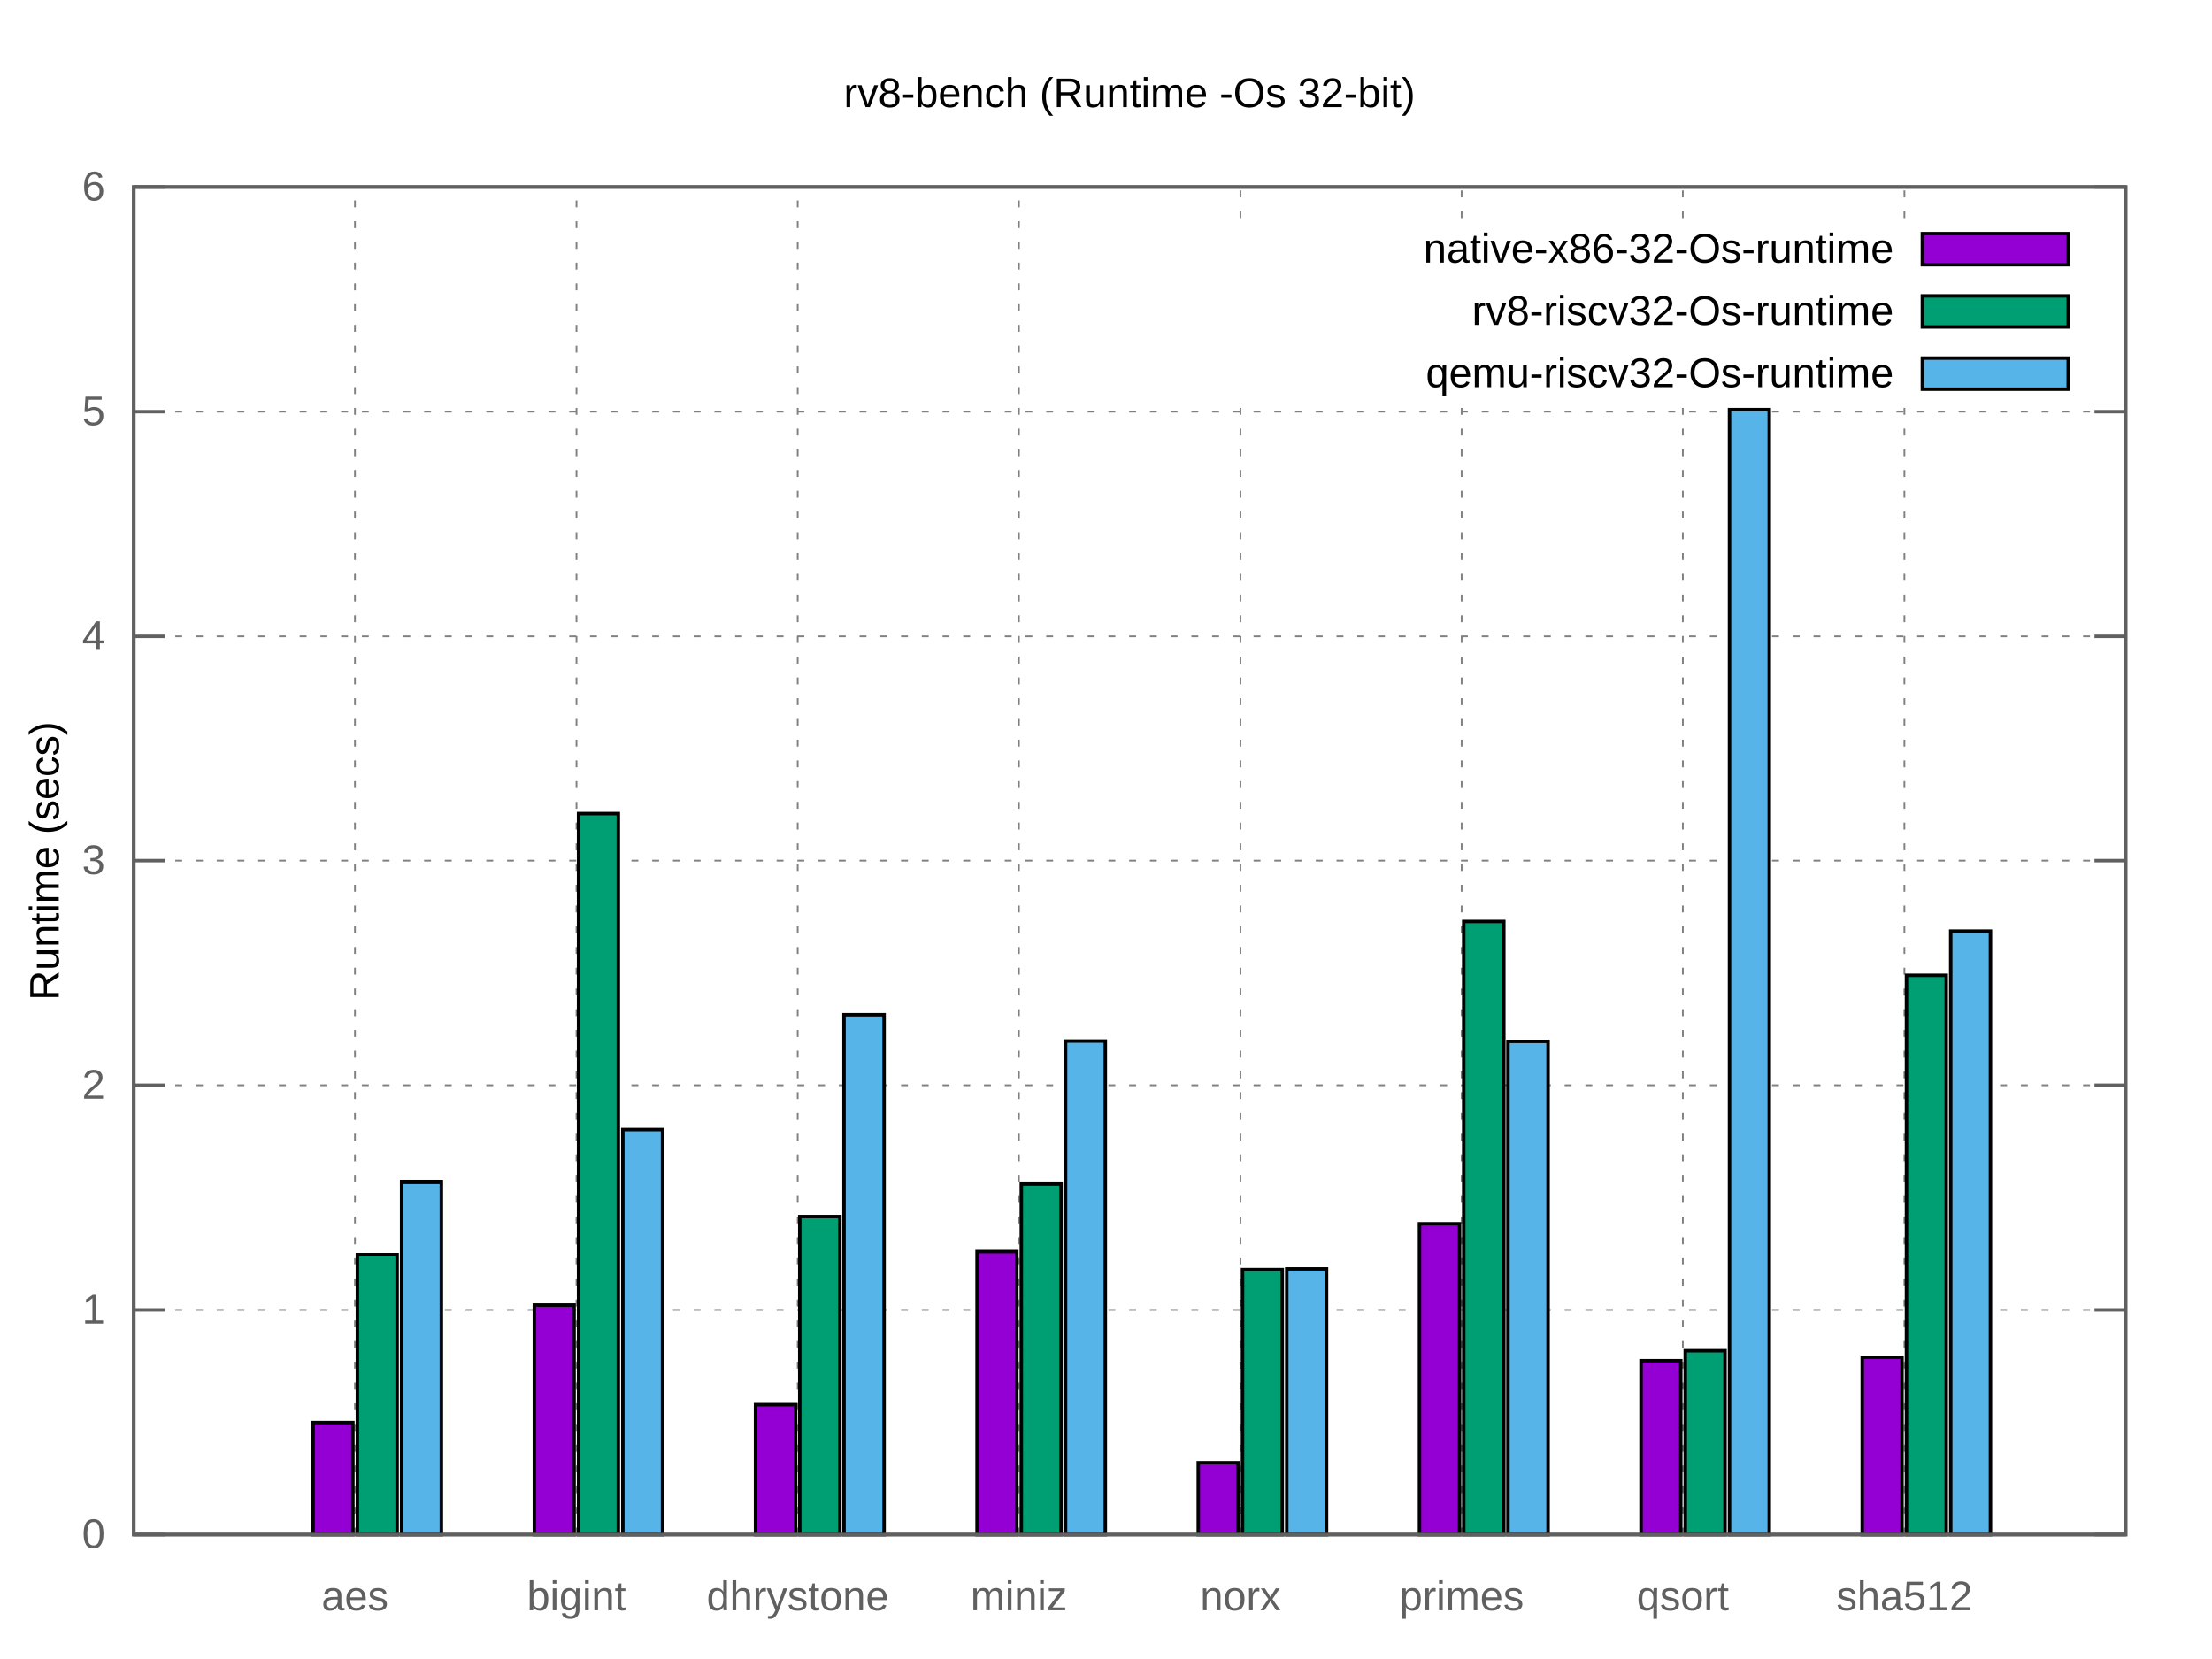
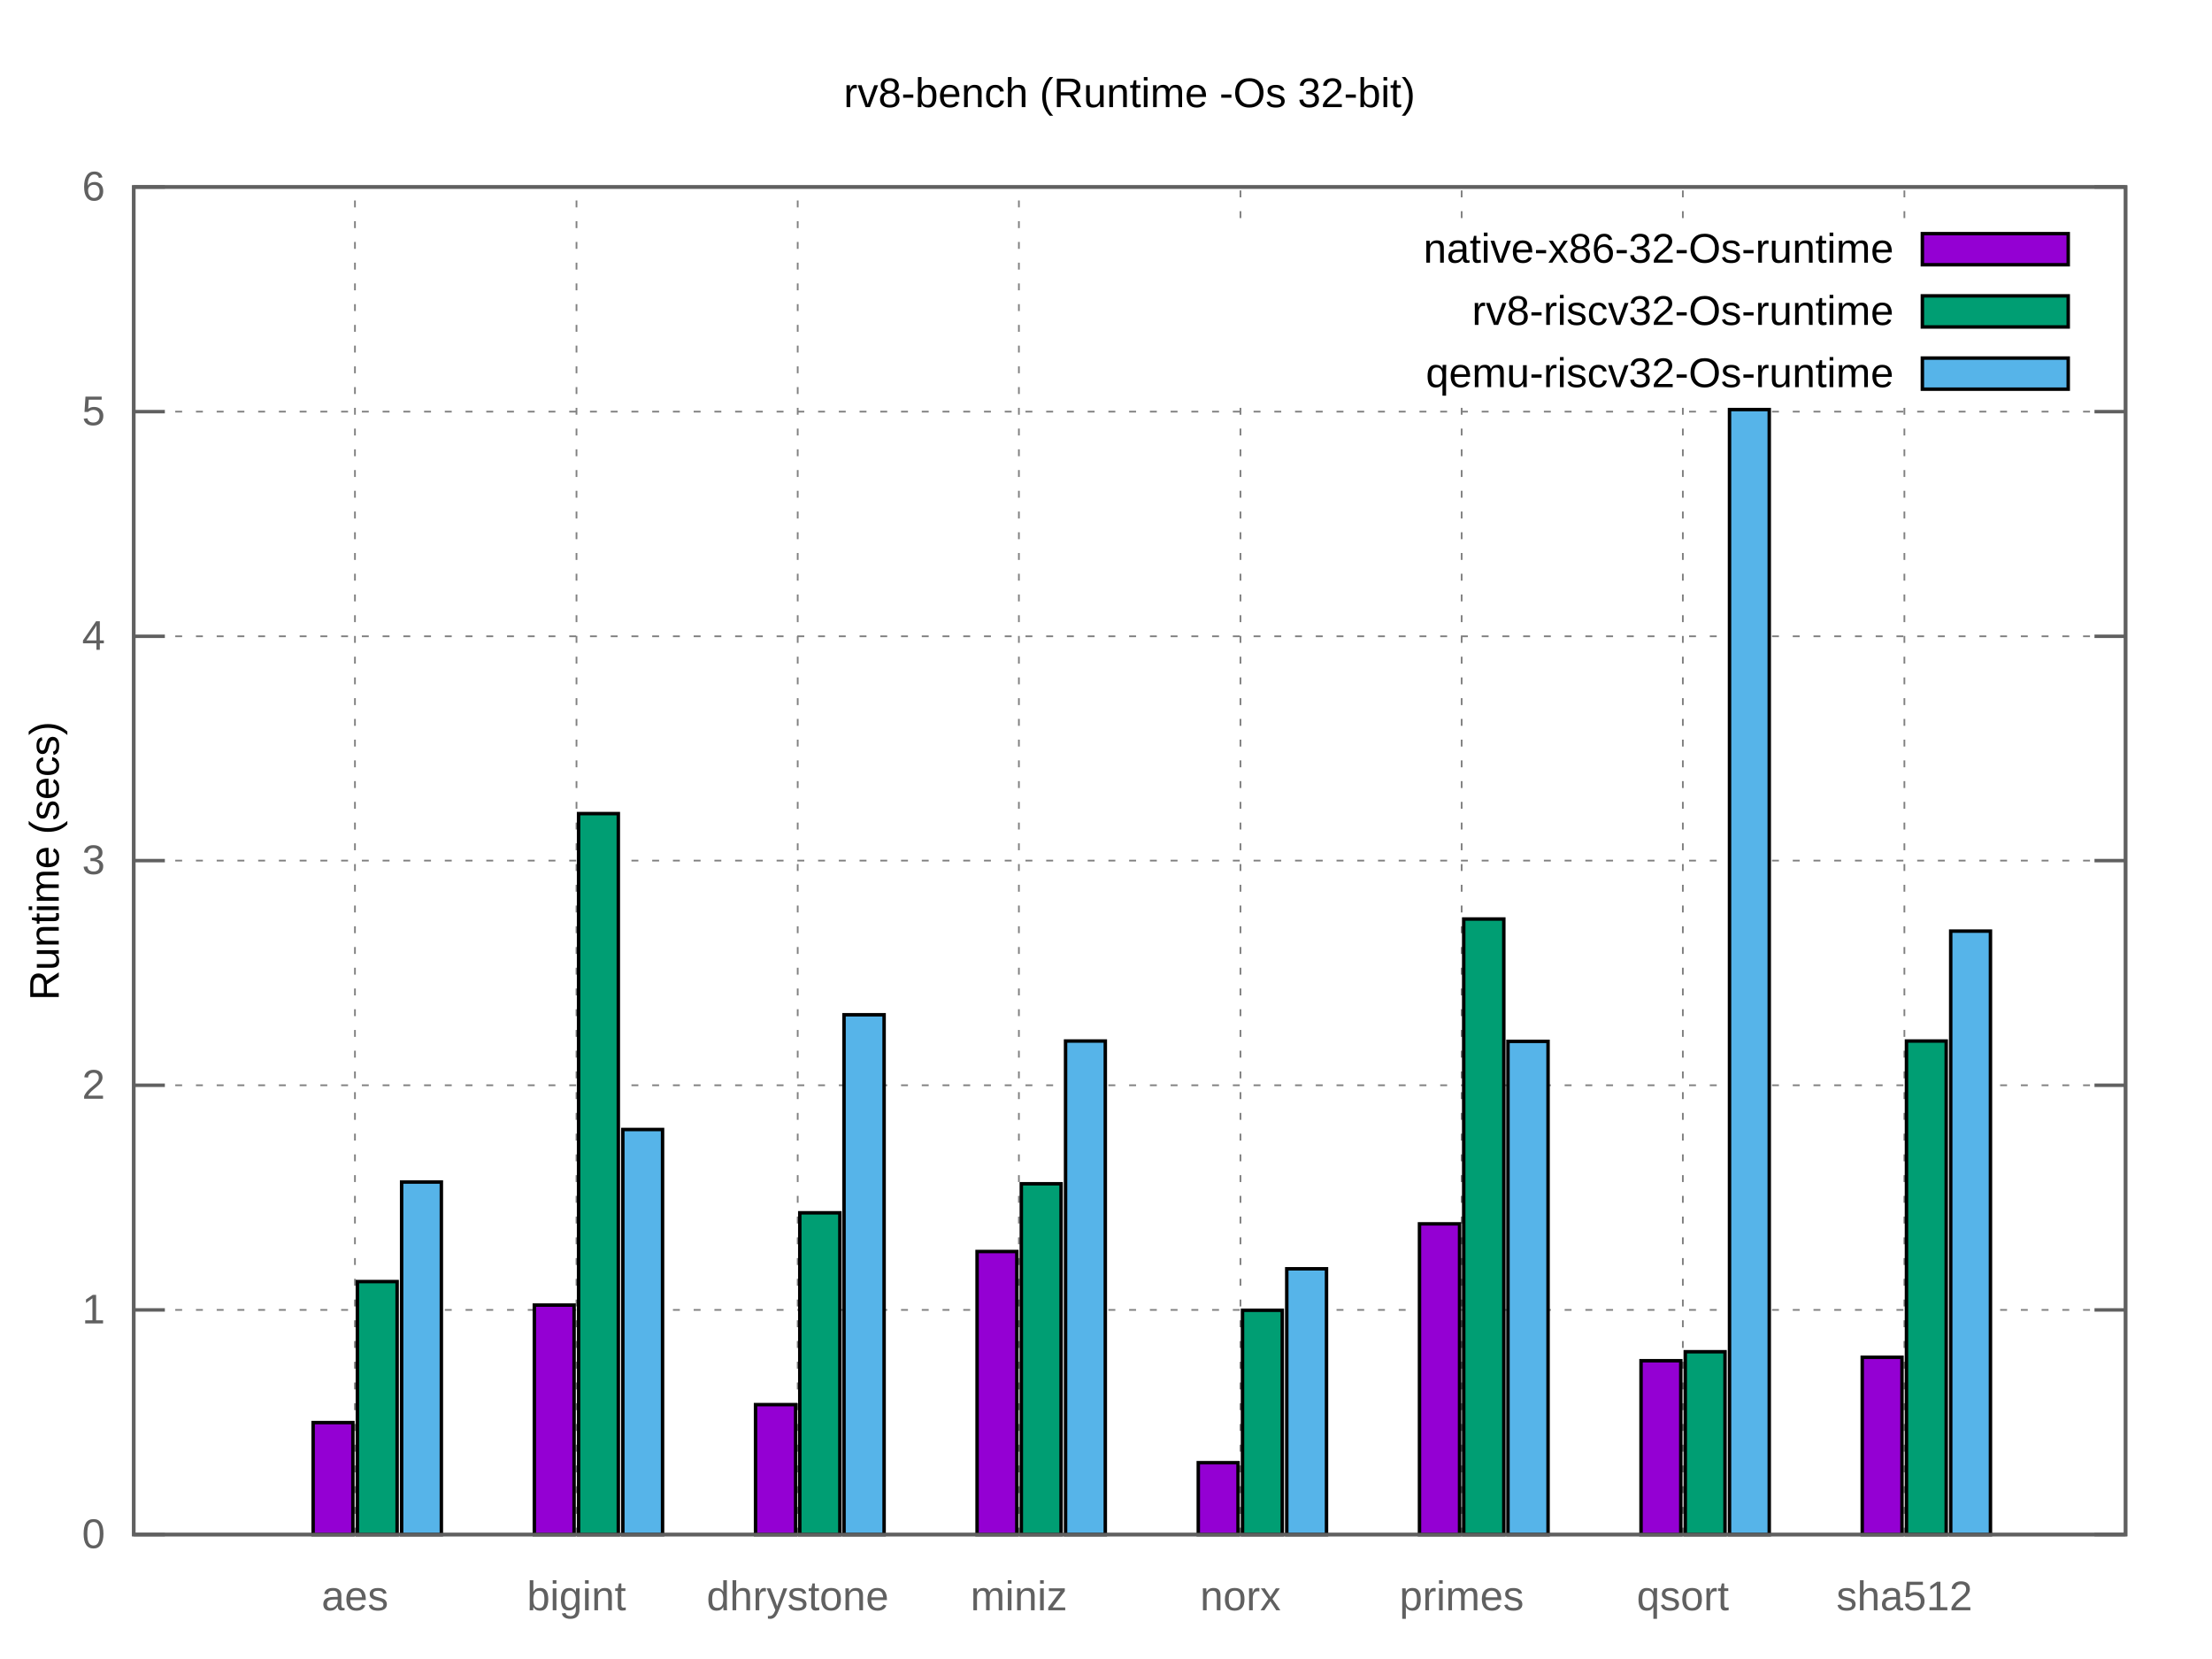
<svg xmlns="http://www.w3.org/2000/svg" xmlns:xlink="http://www.w3.org/1999/xlink" width="640" height="480" viewBox="0 0 640 480">
  <g id="gnuplot_canvas">
    <rect x="0" y="0" width="640" height="480" fill="none" />
    <defs>
      <circle id="gpDot" r="0.5" stroke-width="0.5" />
      <path id="gpPt0" stroke-width="0.222" stroke="currentColor" d="M-1,0 h2 M0,-1 v2" />
      <path id="gpPt1" stroke-width="0.222" stroke="currentColor" d="M-1,-1 L1,1 M1,-1 L-1,1" />
      <path id="gpPt2" stroke-width="0.222" stroke="currentColor" d="M-1,0 L1,0 M0,-1 L0,1 M-1,-1 L1,1 M-1,1 L1,-1" />
      <rect id="gpPt3" stroke-width="0.222" stroke="currentColor" x="-1" y="-1" width="2" height="2" />
      <rect id="gpPt4" stroke-width="0.222" stroke="currentColor" fill="currentColor" x="-1" y="-1" width="2" height="2" />
      <circle id="gpPt5" stroke-width="0.222" stroke="currentColor" cx="0" cy="0" r="1" />
      <use xlink:href="#gpPt5" id="gpPt6" fill="currentColor" stroke="none" />
      <path id="gpPt7" stroke-width="0.222" stroke="currentColor" d="M0,-1.33 L-1.33,0.67 L1.33,0.67 z" />
      <use xlink:href="#gpPt7" id="gpPt8" fill="currentColor" stroke="none" />
      <use xlink:href="#gpPt7" id="gpPt9" stroke="currentColor" transform="rotate(180)" />
      <use xlink:href="#gpPt9" id="gpPt10" fill="currentColor" stroke="none" />
      <use xlink:href="#gpPt3" id="gpPt11" stroke="currentColor" transform="rotate(45)" />
      <use xlink:href="#gpPt11" id="gpPt12" fill="currentColor" stroke="none" />
      <path id="gpPt13" stroke-width="0.222" stroke="currentColor" d="M0,1.330 L1.265,0.411 L0.782,-1.067 L-0.782,-1.076 L-1.265,0.411 z" />
      <use xlink:href="#gpPt13" id="gpPt14" fill="currentColor" stroke="none" />
      <filter id="textbox" filterUnits="objectBoundingBox" x="0" y="0" height="1" width="1">
        <feFlood flood-color="white" flood-opacity="1" result="bgnd" />
        <feComposite in="SourceGraphic" in2="bgnd" operator="atop" />
      </filter>
      <filter id="greybox" filterUnits="objectBoundingBox" x="0" y="0" height="1" width="1">
        <feFlood flood-color="lightgrey" flood-opacity="1" result="grey" />
        <feComposite in="SourceGraphic" in2="grey" operator="atop" />
      </filter>
    </defs>
    <g fill="none" color="white" stroke="rgb( 96,  96,  96)" stroke-width="1.00" stroke-linecap="butt" stroke-linejoin="miter">
</g>
    <g fill="none" color="black" stroke="currentColor" stroke-width="1.00" stroke-linecap="butt" stroke-linejoin="miter">
</g>
    <g fill="none" color="black" stroke="rgb( 96,  96,  96)" stroke-width="0.50" stroke-linecap="butt" stroke-linejoin="miter">
</g>
    <g fill="none" color="gray" stroke="currentColor" stroke-width="0.50" stroke-linecap="butt" stroke-linejoin="miter">
      <path stroke="gray" stroke-dasharray="2,4" class="gridline" d="M38.7,444.0 L615.0,444.0  " />
    </g>
    <g fill="none" color="gray" stroke="gray" stroke-width="1.00" stroke-linecap="butt" stroke-linejoin="miter">
</g>
    <g fill="none" color="black" stroke="currentColor" stroke-width="1.00" stroke-linecap="butt" stroke-linejoin="miter">
      <path stroke="rgb( 96,  96,  96)" d="M38.7,444.0 L47.7,444.0 M615.0,444.0 L606.0,444.0  " />
      <g transform="translate(30.4,447.9)" stroke="none" fill="rgb(96,96,96)" font-family="Arial" font-size="12.00" text-anchor="end">
        <text>
          <tspan font-family="Arial"> 0</tspan>
        </text>
      </g>
    </g>
    <g fill="none" color="black" stroke="currentColor" stroke-width="1.00" stroke-linecap="butt" stroke-linejoin="miter">
</g>
    <g fill="none" color="black" stroke="rgb( 96,  96,  96)" stroke-width="0.50" stroke-linecap="butt" stroke-linejoin="miter">
</g>
    <g fill="none" color="gray" stroke="currentColor" stroke-width="0.50" stroke-linecap="butt" stroke-linejoin="miter">
      <path stroke="gray" stroke-dasharray="2,4" class="gridline" d="M38.7,379.0 L615.0,379.0  " />
    </g>
    <g fill="none" color="gray" stroke="gray" stroke-width="1.00" stroke-linecap="butt" stroke-linejoin="miter">
</g>
    <g fill="none" color="black" stroke="currentColor" stroke-width="1.00" stroke-linecap="butt" stroke-linejoin="miter">
      <path stroke="rgb( 96,  96,  96)" d="M38.7,379.0 L47.7,379.0 M615.0,379.0 L606.0,379.0  " />
      <g transform="translate(30.4,382.9)" stroke="none" fill="rgb(96,96,96)" font-family="Arial" font-size="12.00" text-anchor="end">
        <text>
          <tspan font-family="Arial"> 1</tspan>
        </text>
      </g>
    </g>
    <g fill="none" color="black" stroke="currentColor" stroke-width="1.00" stroke-linecap="butt" stroke-linejoin="miter">
</g>
    <g fill="none" color="black" stroke="rgb( 96,  96,  96)" stroke-width="0.50" stroke-linecap="butt" stroke-linejoin="miter">
</g>
    <g fill="none" color="gray" stroke="currentColor" stroke-width="0.50" stroke-linecap="butt" stroke-linejoin="miter">
      <path stroke="gray" stroke-dasharray="2,4" class="gridline" d="M38.7,314.0 L615.0,314.0  " />
    </g>
    <g fill="none" color="gray" stroke="gray" stroke-width="1.00" stroke-linecap="butt" stroke-linejoin="miter">
</g>
    <g fill="none" color="black" stroke="currentColor" stroke-width="1.00" stroke-linecap="butt" stroke-linejoin="miter">
      <path stroke="rgb( 96,  96,  96)" d="M38.7,314.0 L47.7,314.0 M615.0,314.0 L606.0,314.0  " />
      <g transform="translate(30.4,317.9)" stroke="none" fill="rgb(96,96,96)" font-family="Arial" font-size="12.00" text-anchor="end">
        <text>
          <tspan font-family="Arial"> 2</tspan>
        </text>
      </g>
    </g>
    <g fill="none" color="black" stroke="currentColor" stroke-width="1.00" stroke-linecap="butt" stroke-linejoin="miter">
</g>
    <g fill="none" color="black" stroke="rgb( 96,  96,  96)" stroke-width="0.50" stroke-linecap="butt" stroke-linejoin="miter">
</g>
    <g fill="none" color="gray" stroke="currentColor" stroke-width="0.50" stroke-linecap="butt" stroke-linejoin="miter">
      <path stroke="gray" stroke-dasharray="2,4" class="gridline" d="M38.7,249.0 L615.0,249.0  " />
    </g>
    <g fill="none" color="gray" stroke="gray" stroke-width="1.00" stroke-linecap="butt" stroke-linejoin="miter">
</g>
    <g fill="none" color="black" stroke="currentColor" stroke-width="1.00" stroke-linecap="butt" stroke-linejoin="miter">
      <path stroke="rgb( 96,  96,  96)" d="M38.7,249.0 L47.7,249.0 M615.0,249.0 L606.0,249.0  " />
      <g transform="translate(30.4,252.9)" stroke="none" fill="rgb(96,96,96)" font-family="Arial" font-size="12.00" text-anchor="end">
        <text>
          <tspan font-family="Arial"> 3</tspan>
        </text>
      </g>
    </g>
    <g fill="none" color="black" stroke="currentColor" stroke-width="1.00" stroke-linecap="butt" stroke-linejoin="miter">
</g>
    <g fill="none" color="black" stroke="rgb( 96,  96,  96)" stroke-width="0.50" stroke-linecap="butt" stroke-linejoin="miter">
</g>
    <g fill="none" color="gray" stroke="currentColor" stroke-width="0.50" stroke-linecap="butt" stroke-linejoin="miter">
      <path stroke="gray" stroke-dasharray="2,4" class="gridline" d="M38.7,184.1 L615.0,184.1  " />
    </g>
    <g fill="none" color="gray" stroke="gray" stroke-width="1.00" stroke-linecap="butt" stroke-linejoin="miter">
</g>
    <g fill="none" color="black" stroke="currentColor" stroke-width="1.00" stroke-linecap="butt" stroke-linejoin="miter">
      <path stroke="rgb( 96,  96,  96)" d="M38.7,184.1 L47.7,184.1 M615.0,184.1 L606.0,184.1  " />
      <g transform="translate(30.4,188.0)" stroke="none" fill="rgb(96,96,96)" font-family="Arial" font-size="12.00" text-anchor="end">
        <text>
          <tspan font-family="Arial"> 4</tspan>
        </text>
      </g>
    </g>
    <g fill="none" color="black" stroke="currentColor" stroke-width="1.00" stroke-linecap="butt" stroke-linejoin="miter">
</g>
    <g fill="none" color="black" stroke="rgb( 96,  96,  96)" stroke-width="0.50" stroke-linecap="butt" stroke-linejoin="miter">
</g>
    <g fill="none" color="gray" stroke="currentColor" stroke-width="0.50" stroke-linecap="butt" stroke-linejoin="miter">
      <path stroke="gray" stroke-dasharray="2,4" class="gridline" d="M38.7,119.1 L615.0,119.1  " />
    </g>
    <g fill="none" color="gray" stroke="gray" stroke-width="1.00" stroke-linecap="butt" stroke-linejoin="miter">
</g>
    <g fill="none" color="black" stroke="currentColor" stroke-width="1.00" stroke-linecap="butt" stroke-linejoin="miter">
      <path stroke="rgb( 96,  96,  96)" d="M38.7,119.1 L47.7,119.1 M615.0,119.1 L606.0,119.1  " />
      <g transform="translate(30.4,123.0)" stroke="none" fill="rgb(96,96,96)" font-family="Arial" font-size="12.00" text-anchor="end">
        <text>
          <tspan font-family="Arial"> 5</tspan>
        </text>
      </g>
    </g>
    <g fill="none" color="black" stroke="currentColor" stroke-width="1.00" stroke-linecap="butt" stroke-linejoin="miter">
</g>
    <g fill="none" color="black" stroke="rgb( 96,  96,  96)" stroke-width="0.50" stroke-linecap="butt" stroke-linejoin="miter">
</g>
    <g fill="none" color="gray" stroke="currentColor" stroke-width="0.50" stroke-linecap="butt" stroke-linejoin="miter">
      <path stroke="gray" stroke-dasharray="2,4" class="gridline" d="M38.7,54.1 L615.0,54.1  " />
    </g>
    <g fill="none" color="gray" stroke="gray" stroke-width="1.00" stroke-linecap="butt" stroke-linejoin="miter">
</g>
    <g fill="none" color="black" stroke="currentColor" stroke-width="1.00" stroke-linecap="butt" stroke-linejoin="miter">
      <path stroke="rgb( 96,  96,  96)" d="M38.7,54.1 L47.7,54.1 M615.0,54.1 L606.0,54.1  " />
      <g transform="translate(30.4,58.0)" stroke="none" fill="rgb(96,96,96)" font-family="Arial" font-size="12.00" text-anchor="end">
        <text>
          <tspan font-family="Arial"> 6</tspan>
        </text>
      </g>
    </g>
    <g fill="none" color="black" stroke="currentColor" stroke-width="1.00" stroke-linecap="butt" stroke-linejoin="miter">
</g>
    <g fill="none" color="black" stroke="rgb( 96,  96,  96)" stroke-width="0.50" stroke-linecap="butt" stroke-linejoin="miter">
</g>
    <g fill="none" color="gray" stroke="currentColor" stroke-width="0.50" stroke-linecap="butt" stroke-linejoin="miter">
      <path stroke="gray" stroke-dasharray="2,4" class="gridline" d="M102.7,444.0 L102.7,54.1  " />
    </g>
    <g fill="none" color="gray" stroke="gray" stroke-width="1.00" stroke-linecap="butt" stroke-linejoin="miter">
</g>
    <g fill="none" color="black" stroke="currentColor" stroke-width="1.00" stroke-linecap="butt" stroke-linejoin="miter">
      <path stroke="rgb( 96,  96,  96)" d="M102.7,444.0 M102.7,54.1  " />
      <g transform="translate(102.7,465.9)" stroke="none" fill="rgb(96,96,96)" font-family="Arial" font-size="12.00" text-anchor="middle">
        <text>
          <tspan font-family="Arial">aes</tspan>
        </text>
      </g>
    </g>
    <g fill="none" color="black" stroke="currentColor" stroke-width="1.00" stroke-linecap="butt" stroke-linejoin="miter">
</g>
    <g fill="none" color="black" stroke="rgb( 96,  96,  96)" stroke-width="0.50" stroke-linecap="butt" stroke-linejoin="miter">
</g>
    <g fill="none" color="gray" stroke="currentColor" stroke-width="0.50" stroke-linecap="butt" stroke-linejoin="miter">
      <path stroke="gray" stroke-dasharray="2,4" class="gridline" d="M166.8,444.0 L166.8,54.1  " />
    </g>
    <g fill="none" color="gray" stroke="gray" stroke-width="1.00" stroke-linecap="butt" stroke-linejoin="miter">
</g>
    <g fill="none" color="black" stroke="currentColor" stroke-width="1.00" stroke-linecap="butt" stroke-linejoin="miter">
      <path stroke="rgb( 96,  96,  96)" d="M166.8,444.0 M166.8,54.1  " />
      <g transform="translate(166.8,465.9)" stroke="none" fill="rgb(96,96,96)" font-family="Arial" font-size="12.00" text-anchor="middle">
        <text>
          <tspan font-family="Arial">bigint</tspan>
        </text>
      </g>
    </g>
    <g fill="none" color="black" stroke="currentColor" stroke-width="1.00" stroke-linecap="butt" stroke-linejoin="miter">
</g>
    <g fill="none" color="black" stroke="rgb( 96,  96,  96)" stroke-width="0.50" stroke-linecap="butt" stroke-linejoin="miter">
</g>
    <g fill="none" color="gray" stroke="currentColor" stroke-width="0.50" stroke-linecap="butt" stroke-linejoin="miter">
      <path stroke="gray" stroke-dasharray="2,4" class="gridline" d="M230.8,444.0 L230.8,54.1  " />
    </g>
    <g fill="none" color="gray" stroke="gray" stroke-width="1.00" stroke-linecap="butt" stroke-linejoin="miter">
</g>
    <g fill="none" color="black" stroke="currentColor" stroke-width="1.00" stroke-linecap="butt" stroke-linejoin="miter">
      <path stroke="rgb( 96,  96,  96)" d="M230.8,444.0 M230.8,54.1  " />
      <g transform="translate(230.8,465.9)" stroke="none" fill="rgb(96,96,96)" font-family="Arial" font-size="12.00" text-anchor="middle">
        <text>
          <tspan font-family="Arial">dhrystone</tspan>
        </text>
      </g>
    </g>
    <g fill="none" color="black" stroke="currentColor" stroke-width="1.00" stroke-linecap="butt" stroke-linejoin="miter">
</g>
    <g fill="none" color="black" stroke="rgb( 96,  96,  96)" stroke-width="0.50" stroke-linecap="butt" stroke-linejoin="miter">
</g>
    <g fill="none" color="gray" stroke="currentColor" stroke-width="0.50" stroke-linecap="butt" stroke-linejoin="miter">
      <path stroke="gray" stroke-dasharray="2,4" class="gridline" d="M294.8,444.0 L294.8,54.1  " />
    </g>
    <g fill="none" color="gray" stroke="gray" stroke-width="1.00" stroke-linecap="butt" stroke-linejoin="miter">
</g>
    <g fill="none" color="black" stroke="currentColor" stroke-width="1.00" stroke-linecap="butt" stroke-linejoin="miter">
      <path stroke="rgb( 96,  96,  96)" d="M294.8,444.0 M294.8,54.1  " />
      <g transform="translate(294.8,465.9)" stroke="none" fill="rgb(96,96,96)" font-family="Arial" font-size="12.00" text-anchor="middle">
        <text>
          <tspan font-family="Arial">miniz</tspan>
        </text>
      </g>
    </g>
    <g fill="none" color="black" stroke="currentColor" stroke-width="1.00" stroke-linecap="butt" stroke-linejoin="miter">
</g>
    <g fill="none" color="black" stroke="rgb( 96,  96,  96)" stroke-width="0.50" stroke-linecap="butt" stroke-linejoin="miter">
</g>
    <g fill="none" color="gray" stroke="currentColor" stroke-width="0.50" stroke-linecap="butt" stroke-linejoin="miter">
      <path stroke="gray" stroke-dasharray="2,4" class="gridline" d="M358.9,444.0 L358.9,117.1 M358.9,63.1 L358.9,54.1  " />
    </g>
    <g fill="none" color="gray" stroke="gray" stroke-width="1.00" stroke-linecap="butt" stroke-linejoin="miter">
</g>
    <g fill="none" color="black" stroke="currentColor" stroke-width="1.00" stroke-linecap="butt" stroke-linejoin="miter">
      <path stroke="rgb( 96,  96,  96)" d="M358.9,444.0 M358.9,54.1  " />
      <g transform="translate(358.9,465.9)" stroke="none" fill="rgb(96,96,96)" font-family="Arial" font-size="12.00" text-anchor="middle">
        <text>
          <tspan font-family="Arial">norx</tspan>
        </text>
      </g>
    </g>
    <g fill="none" color="black" stroke="currentColor" stroke-width="1.00" stroke-linecap="butt" stroke-linejoin="miter">
</g>
    <g fill="none" color="black" stroke="rgb( 96,  96,  96)" stroke-width="0.50" stroke-linecap="butt" stroke-linejoin="miter">
</g>
    <g fill="none" color="gray" stroke="currentColor" stroke-width="0.50" stroke-linecap="butt" stroke-linejoin="miter">
      <path stroke="gray" stroke-dasharray="2,4" class="gridline" d="M422.9,444.0 L422.9,117.1 M422.9,63.1 L422.9,54.1  " />
    </g>
    <g fill="none" color="gray" stroke="gray" stroke-width="1.00" stroke-linecap="butt" stroke-linejoin="miter">
</g>
    <g fill="none" color="black" stroke="currentColor" stroke-width="1.00" stroke-linecap="butt" stroke-linejoin="miter">
      <path stroke="rgb( 96,  96,  96)" d="M422.9,444.0 M422.9,54.1  " />
      <g transform="translate(422.9,465.9)" stroke="none" fill="rgb(96,96,96)" font-family="Arial" font-size="12.00" text-anchor="middle">
        <text>
          <tspan font-family="Arial">primes</tspan>
        </text>
      </g>
    </g>
    <g fill="none" color="black" stroke="currentColor" stroke-width="1.00" stroke-linecap="butt" stroke-linejoin="miter">
</g>
    <g fill="none" color="black" stroke="rgb( 96,  96,  96)" stroke-width="0.50" stroke-linecap="butt" stroke-linejoin="miter">
</g>
    <g fill="none" color="gray" stroke="currentColor" stroke-width="0.50" stroke-linecap="butt" stroke-linejoin="miter">
      <path stroke="gray" stroke-dasharray="2,4" class="gridline" d="M486.9,444.0 L486.9,117.1 M486.9,63.1 L486.9,54.1  " />
    </g>
    <g fill="none" color="gray" stroke="gray" stroke-width="1.00" stroke-linecap="butt" stroke-linejoin="miter">
</g>
    <g fill="none" color="black" stroke="currentColor" stroke-width="1.00" stroke-linecap="butt" stroke-linejoin="miter">
      <path stroke="rgb( 96,  96,  96)" d="M486.9,444.0 M486.9,54.1  " />
      <g transform="translate(486.9,465.9)" stroke="none" fill="rgb(96,96,96)" font-family="Arial" font-size="12.00" text-anchor="middle">
        <text>
          <tspan font-family="Arial">qsort</tspan>
        </text>
      </g>
    </g>
    <g fill="none" color="black" stroke="currentColor" stroke-width="1.00" stroke-linecap="butt" stroke-linejoin="miter">
</g>
    <g fill="none" color="black" stroke="rgb( 96,  96,  96)" stroke-width="0.50" stroke-linecap="butt" stroke-linejoin="miter">
</g>
    <g fill="none" color="gray" stroke="currentColor" stroke-width="0.50" stroke-linecap="butt" stroke-linejoin="miter">
      <path stroke="gray" stroke-dasharray="2,4" class="gridline" d="M551.0,444.0 L551.0,117.1 M551.0,63.1 L551.0,54.1  " />
    </g>
    <g fill="none" color="gray" stroke="gray" stroke-width="1.00" stroke-linecap="butt" stroke-linejoin="miter">
</g>
    <g fill="none" color="black" stroke="currentColor" stroke-width="1.00" stroke-linecap="butt" stroke-linejoin="miter">
      <path stroke="rgb( 96,  96,  96)" d="M551.0,444.0 M551.0,54.1  " />
      <g transform="translate(551.0,465.9)" stroke="none" fill="rgb(96,96,96)" font-family="Arial" font-size="12.00" text-anchor="middle">
        <text>
          <tspan font-family="Arial">sha512</tspan>
        </text>
      </g>
    </g>
    <g fill="none" color="black" stroke="currentColor" stroke-width="1.00" stroke-linecap="butt" stroke-linejoin="miter">
</g>
    <g fill="none" color="black" stroke="currentColor" stroke-width="1.00" stroke-linecap="butt" stroke-linejoin="miter">
      <path stroke="rgb( 96,  96,  96)" d="M38.7,54.1 L38.7,444.0 L615.0,444.0 L615.0,54.1 L38.7,54.1 Z  " />
    </g>
    <g fill="none" color="black" stroke="currentColor" stroke-width="1.00" stroke-linecap="butt" stroke-linejoin="miter">
      <g transform="translate(17.0,249.1) rotate(270)" stroke="none" fill="black" font-family="Arial" font-size="12.00" text-anchor="middle">
        <text>
          <tspan font-family="Arial">Runtime (secs)</tspan>
        </text>
      </g>
    </g>
    <g fill="none" color="black" stroke="currentColor" stroke-width="1.00" stroke-linecap="butt" stroke-linejoin="miter">
      <g transform="translate(326.8,31.0)" stroke="none" fill="black" font-family="Arial" font-size="12.00" text-anchor="middle">
        <text>
          <tspan font-family="Arial">rv8-bench (Runtime -Os 32-bit)</tspan>
        </text>
      </g>
    </g>
    <g id="gnuplot_plot_1">
      <g fill="none" color="black" stroke="currentColor" stroke-width="1.00" stroke-linecap="butt" stroke-linejoin="miter">
        <g transform="translate(547.9,76.0)" stroke="none" fill="black" font-family="Arial" font-size="12.00" text-anchor="end">
          <text>
            <tspan font-family="Arial">native-x86-32-Os-runtime</tspan>
          </text>
        </g>
      </g>
      <g fill="none" color="black" stroke="currentColor" stroke-width="1.00" stroke-linecap="butt" stroke-linejoin="miter">
        <g stroke="none" shape-rendering="crispEdges">
          <polygon fill="rgb(148,   0, 211)" points="556.2,76.6 598.4,76.6 598.4,67.6 556.2,67.6 " />
        </g>
        <path stroke="black" d="M556.2,76.6 L598.4,76.6 L598.4,67.6 L556.2,67.6 L556.2,76.6 Z  " />
      </g>
      <g fill="none" color="black" stroke="currentColor" stroke-width="1.00" stroke-linecap="butt" stroke-linejoin="miter">
        <g stroke="none" shape-rendering="crispEdges">
          <polygon fill="rgb(148,   0, 211)" points="90.6,444.0 102.2,444.0 102.2,411.5 90.6,411.5 " />
        </g>
        <path stroke="black" d="M90.6,444.0 L90.6,411.6 L102.1,411.6 L102.1,444.0 L90.6,444.0 Z  " />
      </g>
      <g fill="none" color="black" stroke="currentColor" stroke-width="1.00" stroke-linecap="butt" stroke-linejoin="miter">
        <g stroke="none" shape-rendering="crispEdges">
          <polygon fill="rgb(148,   0, 211)" points="154.6,444.0 166.2,444.0 166.2,377.5 154.6,377.5 " />
        </g>
        <path stroke="black" d="M154.6,444.0 L154.6,377.6 L166.1,377.6 L166.1,444.0 L154.6,444.0 Z  " />
      </g>
      <g fill="none" color="black" stroke="currentColor" stroke-width="1.00" stroke-linecap="butt" stroke-linejoin="miter">
        <g stroke="none" shape-rendering="crispEdges">
          <polygon fill="rgb(148,   0, 211)" points="218.6,444.0 230.3,444.0 230.3,406.3 218.6,406.3 " />
        </g>
        <path stroke="black" d="M218.6,444.0 L218.6,406.4 L230.2,406.4 L230.2,444.0 L218.6,444.0 Z  " />
      </g>
      <g fill="none" color="black" stroke="currentColor" stroke-width="1.00" stroke-linecap="butt" stroke-linejoin="miter">
        <g stroke="none" shape-rendering="crispEdges">
          <polygon fill="rgb(148,   0, 211)" points="282.7,444.0 294.3,444.0 294.3,362.0 282.7,362.0 " />
        </g>
        <path stroke="black" d="M282.7,444.0 L282.7,362.1 L294.2,362.1 L294.2,444.0 L282.7,444.0 Z  " />
      </g>
      <g fill="none" color="black" stroke="currentColor" stroke-width="1.00" stroke-linecap="butt" stroke-linejoin="miter">
        <g stroke="none" shape-rendering="crispEdges">
          <polygon fill="rgb(148,   0, 211)" points="346.7,444.0 358.3,444.0 358.3,423.1 346.7,423.1 " />
        </g>
        <path stroke="black" d="M346.7,444.0 L346.7,423.2 L358.2,423.2 L358.2,444.0 L346.7,444.0 Z  " />
      </g>
      <g fill="none" color="black" stroke="currentColor" stroke-width="1.00" stroke-linecap="butt" stroke-linejoin="miter">
        <g stroke="none" shape-rendering="crispEdges">
          <polygon fill="rgb(148,   0, 211)" points="410.7,444.0 422.4,444.0 422.4,354.0 410.7,354.0 " />
        </g>
        <path stroke="black" d="M410.7,444.0 L410.7,354.1 L422.3,354.1 L422.3,444.0 L410.7,444.0 Z  " />
      </g>
      <g fill="none" color="black" stroke="currentColor" stroke-width="1.00" stroke-linecap="butt" stroke-linejoin="miter">
        <g stroke="none" shape-rendering="crispEdges">
          <polygon fill="rgb(148,   0, 211)" points="474.8,444.0 486.4,444.0 486.4,393.6 474.8,393.6 " />
        </g>
        <path stroke="black" d="M474.8,444.0 L474.8,393.7 L486.3,393.7 L486.3,444.0 L474.8,444.0 Z  " />
      </g>
      <g fill="none" color="black" stroke="currentColor" stroke-width="1.00" stroke-linecap="butt" stroke-linejoin="miter">
        <g stroke="none" shape-rendering="crispEdges">
          <polygon fill="rgb(148,   0, 211)" points="538.8,444.0 550.4,444.0 550.4,392.6 538.8,392.6 " />
        </g>
        <path stroke="black" d="M538.8,444.0 L538.8,392.7 L550.3,392.7 L550.3,444.0 L538.8,444.0 Z  " />
      </g>
      <g fill="none" color="black" stroke="currentColor" stroke-width="1.00" stroke-linecap="butt" stroke-linejoin="miter">
</g>
    </g>
    <g id="gnuplot_plot_2">
      <g fill="none" color="black" stroke="currentColor" stroke-width="1.00" stroke-linecap="butt" stroke-linejoin="miter">
        <g transform="translate(547.9,94.0)" stroke="none" fill="black" font-family="Arial" font-size="12.00" text-anchor="end">
          <text>
            <tspan font-family="Arial">rv8-riscv32-Os-runtime</tspan>
          </text>
        </g>
      </g>
      <g fill="none" color="black" stroke="currentColor" stroke-width="1.00" stroke-linecap="butt" stroke-linejoin="miter">
        <g stroke="none" shape-rendering="crispEdges">
          <polygon fill="rgb(  0, 158, 115)" points="556.2,94.6 598.4,94.6 598.4,85.6 556.2,85.6 " />
        </g>
        <path stroke="black" d="M556.2,94.6 L598.4,94.6 L598.4,85.6 L556.2,85.6 L556.2,94.6 Z  " />
      </g>
      <g fill="none" color="black" stroke="currentColor" stroke-width="1.00" stroke-linecap="butt" stroke-linejoin="miter">
        <g stroke="none" shape-rendering="crispEdges">
-           <polygon fill="rgb(  0, 158, 115)" points="103.4,444.0 115.0,444.0 115.0,362.9 103.4,362.9 " />
-         </g>
-         <path stroke="black" d="M103.4,444.0 L103.4,363.0 L114.9,363.0 L114.9,444.0 L103.4,444.0 Z  " />
+           <polygon fill="rgb(  0, 158, 115)" points="103.4,444.0 115.0,444.0 115.0,370.7 103.4,370.7 " />
+         </g>
+         <path stroke="black" d="M103.4,444.0 L103.4,370.8 L114.9,370.8 L114.9,444.0 L103.4,444.0 Z  " />
      </g>
      <g fill="none" color="black" stroke="currentColor" stroke-width="1.00" stroke-linecap="butt" stroke-linejoin="miter">
        <g stroke="none" shape-rendering="crispEdges">
          <polygon fill="rgb(  0, 158, 115)" points="167.4,444.0 179.0,444.0 179.0,235.3 167.4,235.3 " />
        </g>
        <path stroke="black" d="M167.4,444.0 L167.4,235.4 L178.9,235.4 L178.9,444.0 L167.4,444.0 Z  " />
      </g>
      <g fill="none" color="black" stroke="currentColor" stroke-width="1.00" stroke-linecap="butt" stroke-linejoin="miter">
        <g stroke="none" shape-rendering="crispEdges">
-           <polygon fill="rgb(  0, 158, 115)" points="231.4,444.0 243.1,444.0 243.1,351.9 231.4,351.9 " />
-         </g>
-         <path stroke="black" d="M231.4,444.0 L231.4,352.0 L243.0,352.0 L243.0,444.0 L231.4,444.0 Z  " />
+           <polygon fill="rgb(  0, 158, 115)" points="231.4,444.0 243.1,444.0 243.1,350.8 231.4,350.8 " />
+         </g>
+         <path stroke="black" d="M231.4,444.0 L231.4,350.9 L243.0,350.9 L243.0,444.0 L231.4,444.0 Z  " />
      </g>
      <g fill="none" color="black" stroke="currentColor" stroke-width="1.00" stroke-linecap="butt" stroke-linejoin="miter">
        <g stroke="none" shape-rendering="crispEdges">
          <polygon fill="rgb(  0, 158, 115)" points="295.5,444.0 307.1,444.0 307.1,342.4 295.5,342.4 " />
        </g>
        <path stroke="black" d="M295.5,444.0 L295.5,342.5 L307.0,342.5 L307.0,444.0 L295.5,444.0 Z  " />
      </g>
      <g fill="none" color="black" stroke="currentColor" stroke-width="1.00" stroke-linecap="butt" stroke-linejoin="miter">
        <g stroke="none" shape-rendering="crispEdges">
-           <polygon fill="rgb(  0, 158, 115)" points="359.5,444.0 371.1,444.0 371.1,367.2 359.5,367.2 " />
-         </g>
-         <path stroke="black" d="M359.5,444.0 L359.5,367.3 L371.0,367.3 L371.0,444.0 L359.5,444.0 Z  " />
-       </g>
-       <g fill="none" color="black" stroke="currentColor" stroke-width="1.00" stroke-linecap="butt" stroke-linejoin="miter">
-         <g stroke="none" shape-rendering="crispEdges">
-           <polygon fill="rgb(  0, 158, 115)" points="423.5,444.0 435.2,444.0 435.2,266.5 423.5,266.5 " />
-         </g>
-         <path stroke="black" d="M423.5,444.0 L423.5,266.6 L435.1,266.6 L435.1,444.0 L423.5,444.0 Z  " />
-       </g>
-       <g fill="none" color="black" stroke="currentColor" stroke-width="1.00" stroke-linecap="butt" stroke-linejoin="miter">
-         <g stroke="none" shape-rendering="crispEdges">
-           <polygon fill="rgb(  0, 158, 115)" points="487.6,444.0 499.2,444.0 499.2,390.7 487.6,390.7 " />
-         </g>
-         <path stroke="black" d="M487.6,444.0 L487.6,390.8 L499.1,390.8 L499.1,444.0 L487.6,444.0 Z  " />
-       </g>
-       <g fill="none" color="black" stroke="currentColor" stroke-width="1.00" stroke-linecap="butt" stroke-linejoin="miter">
-         <g stroke="none" shape-rendering="crispEdges">
-           <polygon fill="rgb(  0, 158, 115)" points="551.6,444.0 563.2,444.0 563.2,282.1 551.6,282.1 " />
-         </g>
-         <path stroke="black" d="M551.6,444.0 L551.6,282.2 L563.1,282.2 L563.1,444.0 L551.6,444.0 Z  " />
+           <polygon fill="rgb(  0, 158, 115)" points="359.5,444.0 371.1,444.0 371.1,379.0 359.5,379.0 " />
+         </g>
+         <path stroke="black" d="M359.5,444.0 L359.5,379.1 L371.0,379.1 L371.0,444.0 L359.5,444.0 Z  " />
+       </g>
+       <g fill="none" color="black" stroke="currentColor" stroke-width="1.00" stroke-linecap="butt" stroke-linejoin="miter">
+         <g stroke="none" shape-rendering="crispEdges">
+           <polygon fill="rgb(  0, 158, 115)" points="423.5,444.0 435.2,444.0 435.2,265.8 423.5,265.8 " />
+         </g>
+         <path stroke="black" d="M423.5,444.0 L423.5,265.9 L435.1,265.9 L435.1,444.0 L423.5,444.0 Z  " />
+       </g>
+       <g fill="none" color="black" stroke="currentColor" stroke-width="1.00" stroke-linecap="butt" stroke-linejoin="miter">
+         <g stroke="none" shape-rendering="crispEdges">
+           <polygon fill="rgb(  0, 158, 115)" points="487.6,444.0 499.2,444.0 499.2,391.0 487.6,391.0 " />
+         </g>
+         <path stroke="black" d="M487.6,444.0 L487.6,391.1 L499.1,391.1 L499.1,444.0 L487.6,444.0 Z  " />
+       </g>
+       <g fill="none" color="black" stroke="currentColor" stroke-width="1.00" stroke-linecap="butt" stroke-linejoin="miter">
+         <g stroke="none" shape-rendering="crispEdges">
+           <polygon fill="rgb(  0, 158, 115)" points="551.6,444.0 563.2,444.0 563.2,301.1 551.6,301.1 " />
+         </g>
+         <path stroke="black" d="M551.6,444.0 L551.6,301.2 L563.1,301.2 L563.1,444.0 L551.6,444.0 Z  " />
      </g>
      <g fill="none" color="black" stroke="currentColor" stroke-width="1.00" stroke-linecap="butt" stroke-linejoin="miter">
</g>
    </g>
    <g id="gnuplot_plot_3">
      <g fill="none" color="black" stroke="currentColor" stroke-width="1.00" stroke-linecap="butt" stroke-linejoin="miter">
        <g transform="translate(547.9,112.0)" stroke="none" fill="black" font-family="Arial" font-size="12.00" text-anchor="end">
          <text>
            <tspan font-family="Arial">qemu-riscv32-Os-runtime</tspan>
          </text>
        </g>
      </g>
      <g fill="none" color="black" stroke="currentColor" stroke-width="1.00" stroke-linecap="butt" stroke-linejoin="miter">
        <g stroke="none" shape-rendering="crispEdges">
          <polygon fill="rgb( 86, 180, 233)" points="556.2,112.6 598.4,112.6 598.4,103.6 556.2,103.6 " />
        </g>
        <path stroke="black" d="M556.2,112.6 L598.4,112.6 L598.4,103.6 L556.2,103.6 L556.2,112.6 Z  " />
      </g>
      <g fill="none" color="black" stroke="currentColor" stroke-width="1.00" stroke-linecap="butt" stroke-linejoin="miter">
        <g stroke="none" shape-rendering="crispEdges">
          <polygon fill="rgb( 86, 180, 233)" points="116.2,444.0 127.8,444.0 127.8,341.9 116.2,341.9 " />
        </g>
        <path stroke="black" d="M116.2,444.0 L116.2,342.0 L127.7,342.0 L127.7,444.0 L116.2,444.0 Z  " />
      </g>
      <g fill="none" color="black" stroke="currentColor" stroke-width="1.00" stroke-linecap="butt" stroke-linejoin="miter">
        <g stroke="none" shape-rendering="crispEdges">
          <polygon fill="rgb( 86, 180, 233)" points="180.2,444.0 191.8,444.0 191.8,326.7 180.2,326.7 " />
        </g>
        <path stroke="black" d="M180.2,444.0 L180.2,326.8 L191.7,326.8 L191.7,444.0 L180.2,444.0 Z  " />
      </g>
      <g fill="none" color="black" stroke="currentColor" stroke-width="1.00" stroke-linecap="butt" stroke-linejoin="miter">
        <g stroke="none" shape-rendering="crispEdges">
          <polygon fill="rgb( 86, 180, 233)" points="244.2,444.0 255.9,444.0 255.9,293.5 244.2,293.5 " />
        </g>
        <path stroke="black" d="M244.2,444.0 L244.2,293.6 L255.8,293.6 L255.8,444.0 L244.2,444.0 Z  " />
      </g>
      <g fill="none" color="black" stroke="currentColor" stroke-width="1.00" stroke-linecap="butt" stroke-linejoin="miter">
        <g stroke="none" shape-rendering="crispEdges">
          <polygon fill="rgb( 86, 180, 233)" points="308.3,444.0 319.9,444.0 319.9,301.1 308.3,301.1 " />
        </g>
        <path stroke="black" d="M308.3,444.0 L308.3,301.2 L319.8,301.2 L319.8,444.0 L308.3,444.0 Z  " />
      </g>
      <g fill="none" color="black" stroke="currentColor" stroke-width="1.00" stroke-linecap="butt" stroke-linejoin="miter">
        <g stroke="none" shape-rendering="crispEdges">
          <polygon fill="rgb( 86, 180, 233)" points="372.3,444.0 383.9,444.0 383.9,367.0 372.3,367.0 " />
        </g>
        <path stroke="black" d="M372.3,444.0 L372.3,367.1 L383.8,367.1 L383.8,444.0 L372.3,444.0 Z  " />
      </g>
      <g fill="none" color="black" stroke="currentColor" stroke-width="1.00" stroke-linecap="butt" stroke-linejoin="miter">
        <g stroke="none" shape-rendering="crispEdges">
          <polygon fill="rgb( 86, 180, 233)" points="436.3,444.0 448.0,444.0 448.0,301.2 436.3,301.2 " />
        </g>
        <path stroke="black" d="M436.3,444.0 L436.3,301.3 L447.9,301.3 L447.9,444.0 L436.3,444.0 Z  " />
      </g>
      <g fill="none" color="black" stroke="currentColor" stroke-width="1.00" stroke-linecap="butt" stroke-linejoin="miter">
        <g stroke="none" shape-rendering="crispEdges">
          <polygon fill="rgb( 86, 180, 233)" points="500.4,444.0 512.0,444.0 512.0,118.4 500.4,118.4 " />
        </g>
        <path stroke="black" d="M500.4,444.0 L500.4,118.5 L511.9,118.5 L511.9,444.0 L500.4,444.0 Z  " />
      </g>
      <g fill="none" color="black" stroke="currentColor" stroke-width="1.00" stroke-linecap="butt" stroke-linejoin="miter">
        <g stroke="none" shape-rendering="crispEdges">
          <polygon fill="rgb( 86, 180, 233)" points="564.4,444.0 576.0,444.0 576.0,269.3 564.4,269.3 " />
        </g>
        <path stroke="black" d="M564.4,444.0 L564.4,269.4 L575.9,269.4 L575.9,444.0 L564.4,444.0 Z  " />
      </g>
      <g fill="none" color="black" stroke="currentColor" stroke-width="1.00" stroke-linecap="butt" stroke-linejoin="miter">
</g>
    </g>
    <g fill="none" color="white" stroke="rgb( 86, 180, 233)" stroke-width="2.00" stroke-linecap="butt" stroke-linejoin="miter">
</g>
    <g fill="none" color="black" stroke="currentColor" stroke-width="2.00" stroke-linecap="butt" stroke-linejoin="miter">
</g>
    <g fill="none" color="black" stroke="black" stroke-width="1.00" stroke-linecap="butt" stroke-linejoin="miter">
</g>
    <g fill="none" color="black" stroke="currentColor" stroke-width="1.00" stroke-linecap="butt" stroke-linejoin="miter">
      <path stroke="rgb( 96,  96,  96)" d="M38.7,54.1 L38.7,444.0 L615.0,444.0 L615.0,54.1 L38.7,54.1 Z  " />
    </g>
    <g fill="none" color="black" stroke="currentColor" stroke-width="1.00" stroke-linecap="butt" stroke-linejoin="miter">
</g>
  </g>
</svg>
